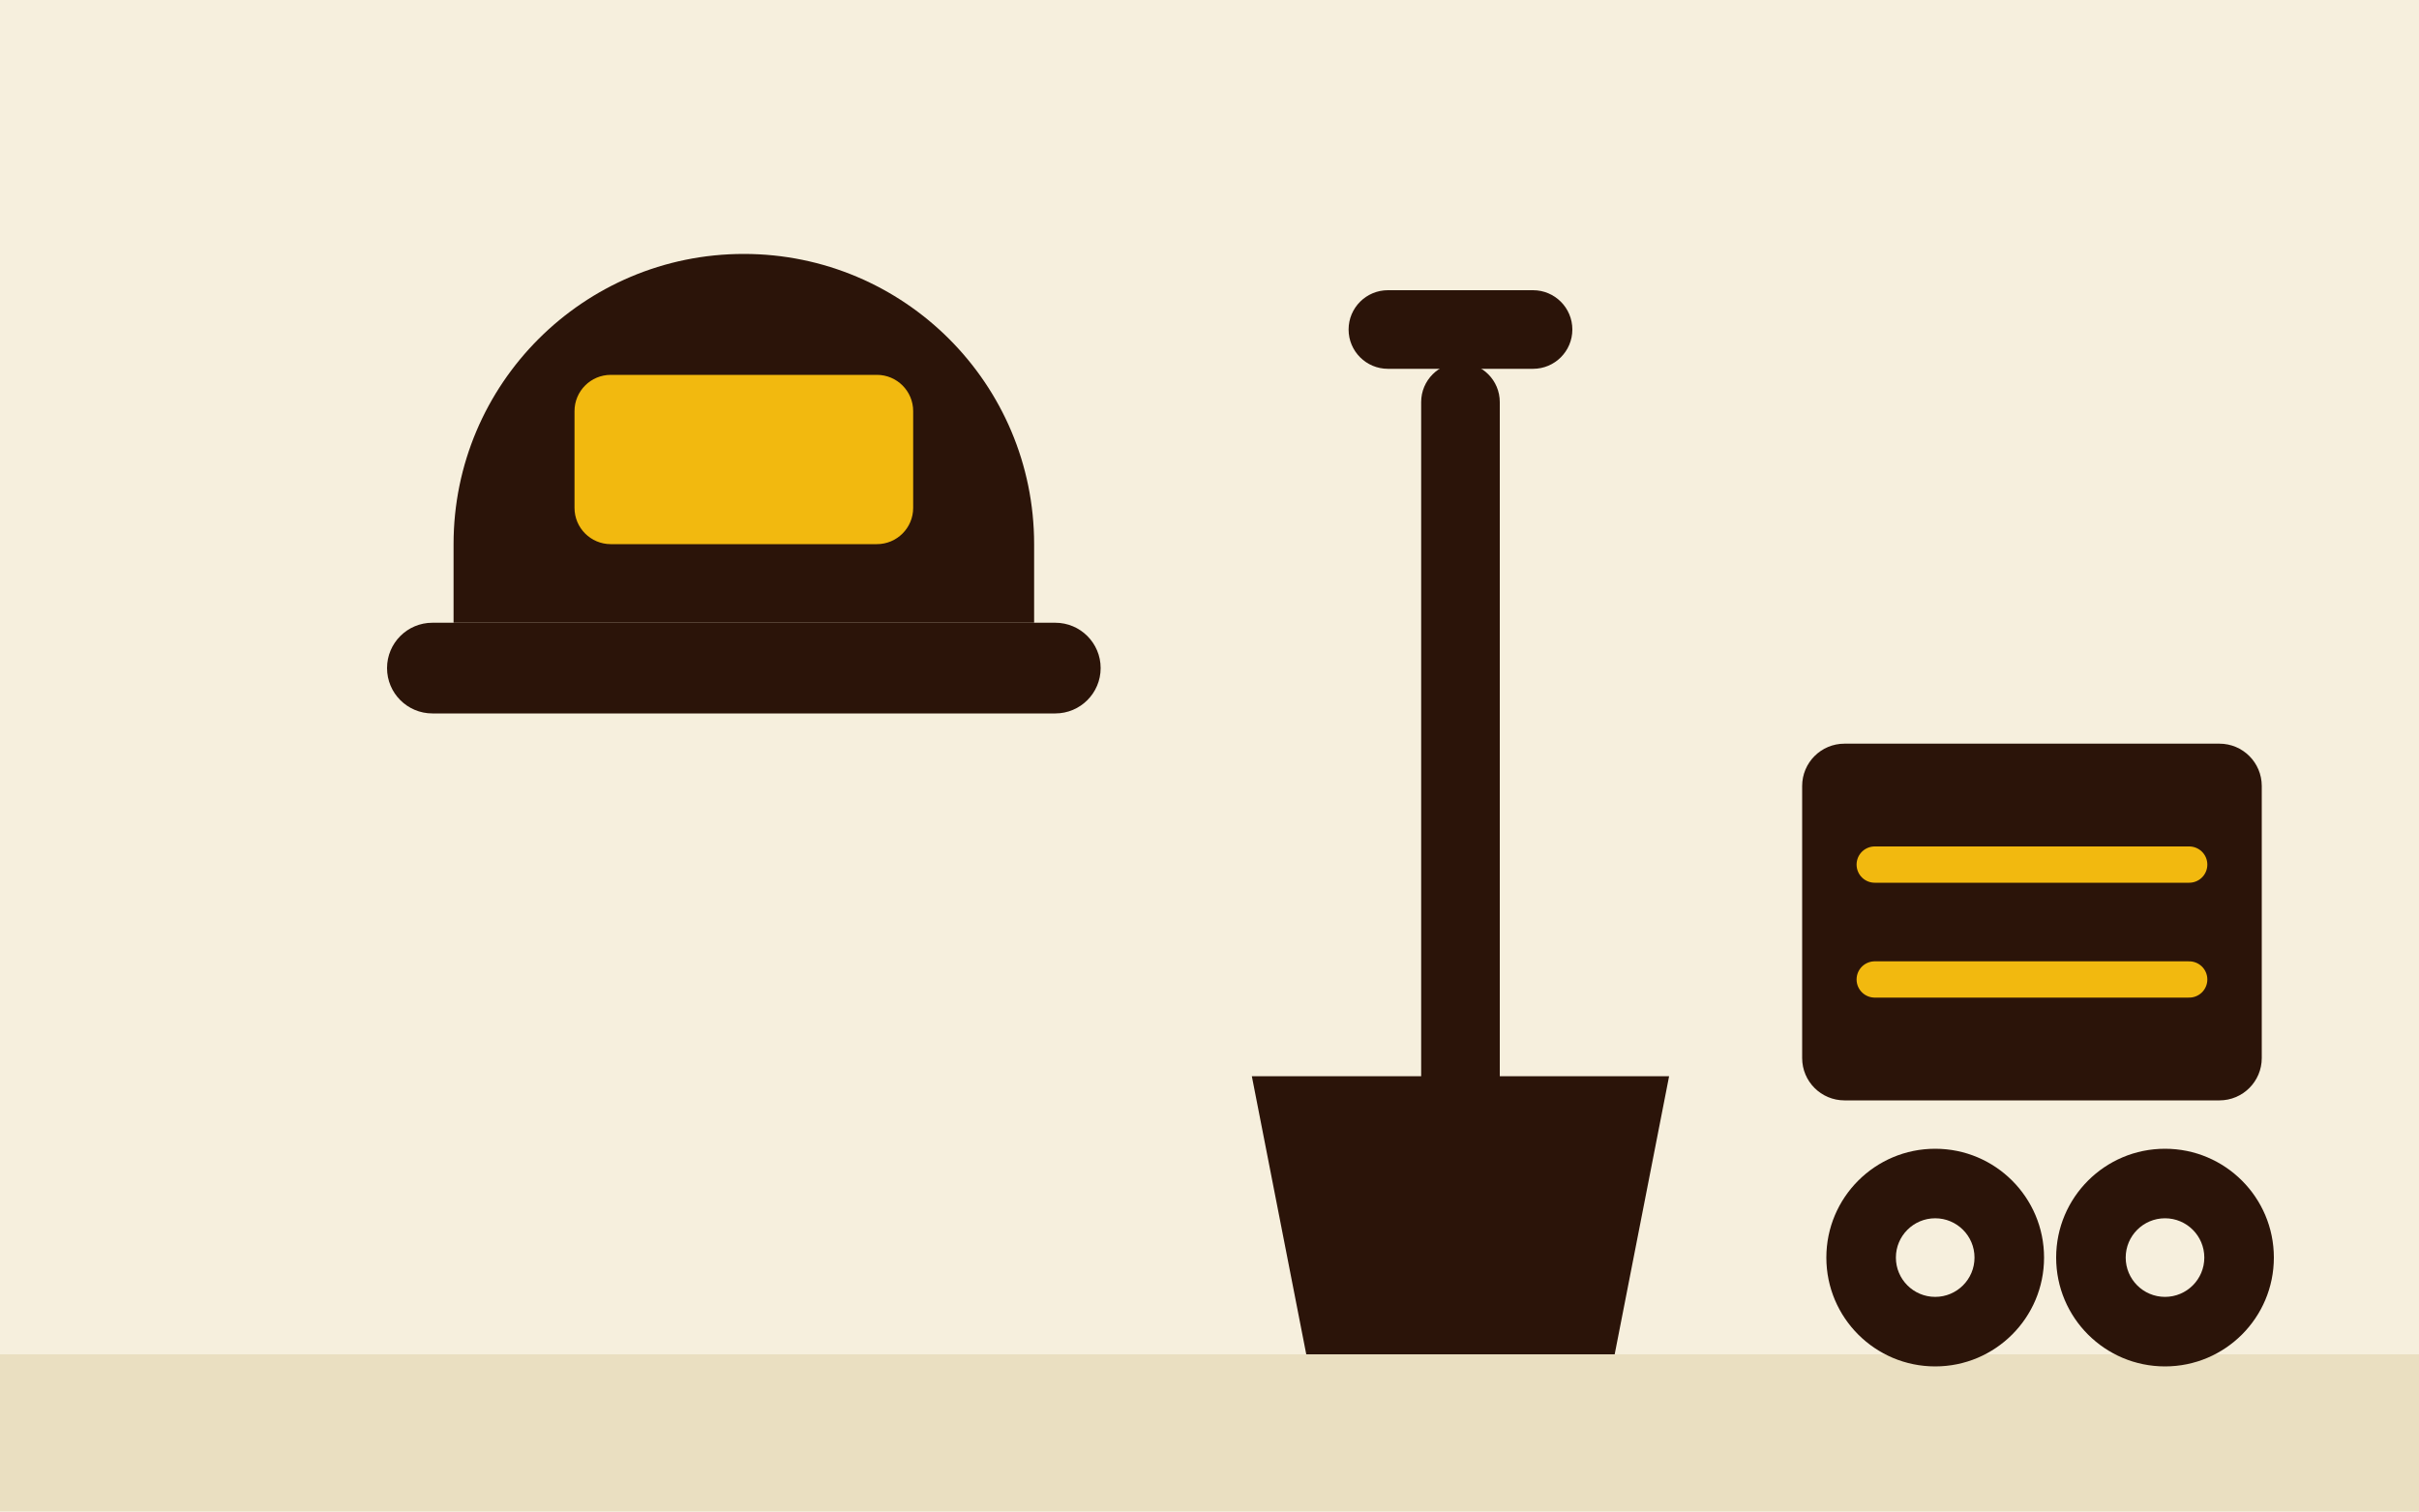
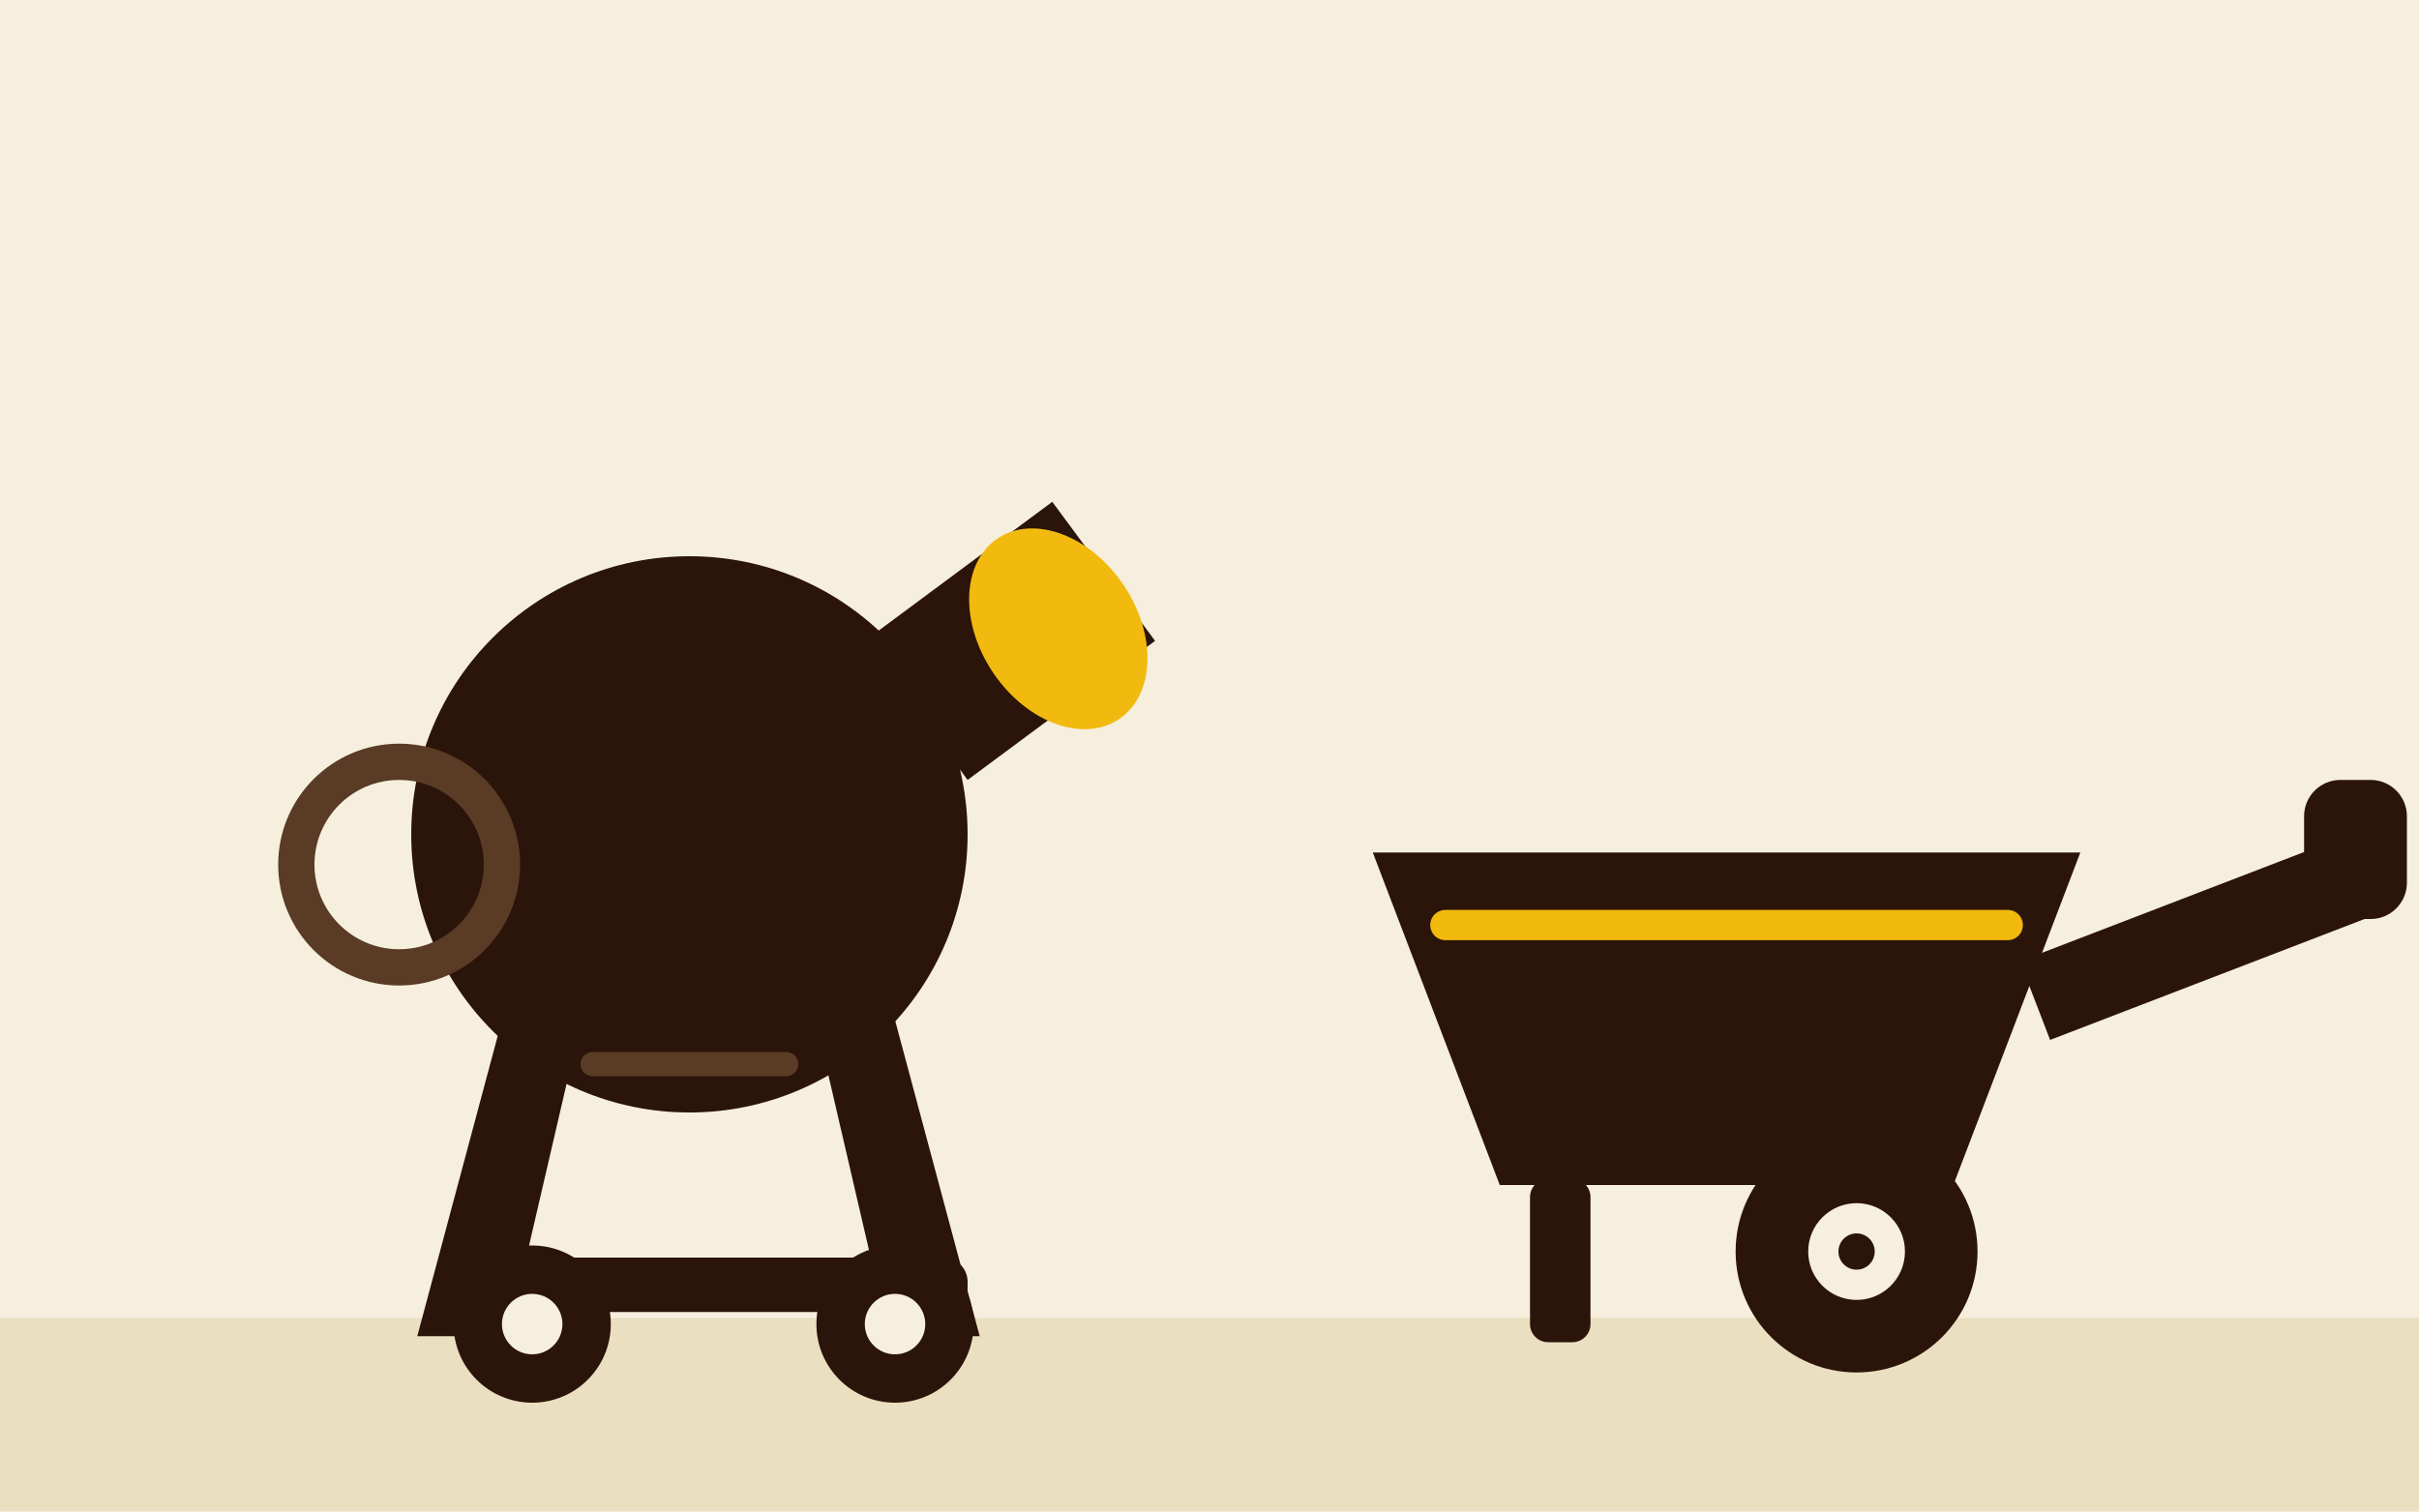
- <svg xmlns="http://www.w3.org/2000/svg" viewBox="0 0 800 500" role="img" aria-label="Ilustracija građevinske opreme">
+ <svg xmlns="http://www.w3.org/2000/svg" viewBox="0 0 800 500" role="img" aria-label="Ostala građevinska oprema: betonska miješalica i kolica">
  <rect width="800" height="500" fill="#F6EFDD" />
-   <rect x="0" y="448" width="800" height="52" fill="#EADFC1" />
+   <rect y="436" width="800" height="64" fill="#EADFC1" />
  <g fill="#2B1409">
-     <path d="M150 180a96 96 0 0 1 192 0v26H150z" />
-     <rect x="128" y="206" width="236" height="30" rx="15" />
-     <rect x="470" y="120" width="26" height="250" rx="13" />
-     <path d="M414 356h138l-18 92H432z" />
-     <rect x="446" y="96" width="74" height="26" rx="13" />
-     <rect x="596" y="246" width="152" height="118" rx="14" />
-     <circle cx="640" cy="416" r="36" />
-     <circle cx="716" cy="416" r="36" />
+     <path d="M168 330 h26 l-26 112 h-30 z" />
+     <path d="M268 330 h26 l30 112 h-30 z" />
+     <rect x="150" y="416" width="170" height="18" rx="8" />
+     <circle cx="228" cy="276" r="92" />
+     <path d="M286 212 l62 -46 34 46 -62 46 z" />
  </g>
-   <rect x="190" y="124" width="112" height="56" rx="12" fill="#F2B90F" />
-   <g stroke="#F2B90F" stroke-width="12" stroke-linecap="round">
-     <path d="M620 286h104M620 324h104" />
+   <ellipse cx="350" cy="208" rx="26" ry="36" transform="rotate(-34 350 208)" fill="#F2B90F" />
+   <circle cx="132" cy="286" r="34" fill="none" stroke="#5A3B26" stroke-width="12" />
+   <g stroke="#5A3B26" stroke-width="8" stroke-linecap="round">
+     <path d="M196 352 h64" />
  </g>
-   <g fill="#F6EFDD">
-     <circle cx="640" cy="416" r="13" />
-     <circle cx="716" cy="416" r="13" />
+   <circle cx="176" cy="438" r="26" fill="#2B1409" />
+   <circle cx="176" cy="438" r="10" fill="#F6EFDD" />
+   <circle cx="296" cy="438" r="26" fill="#2B1409" />
+   <circle cx="296" cy="438" r="10" fill="#F6EFDD" />
+   <g fill="#2B1409">
+     <path d="M454 282 h234 l-42 110 H496 z" />
+     <path d="M668 318 l104 -40 10 26 -104 40 z" />
+     <rect x="762" y="258" width="34" height="46" rx="12" />
+     <rect x="506" y="390" width="20" height="54" rx="6" />
+     <path d="M598 380 h22 l10 34 h-24 z" />
  </g>
+   <g stroke="#F2B90F" stroke-width="10" stroke-linecap="round">
+     <path d="M478 306 h186" />
+   </g>
+   <circle cx="614" cy="414" r="40" fill="#2B1409" />
+   <circle cx="614" cy="414" r="16" fill="#F6EFDD" />
+   <circle cx="614" cy="414" r="6" fill="#2B1409" />
</svg>
